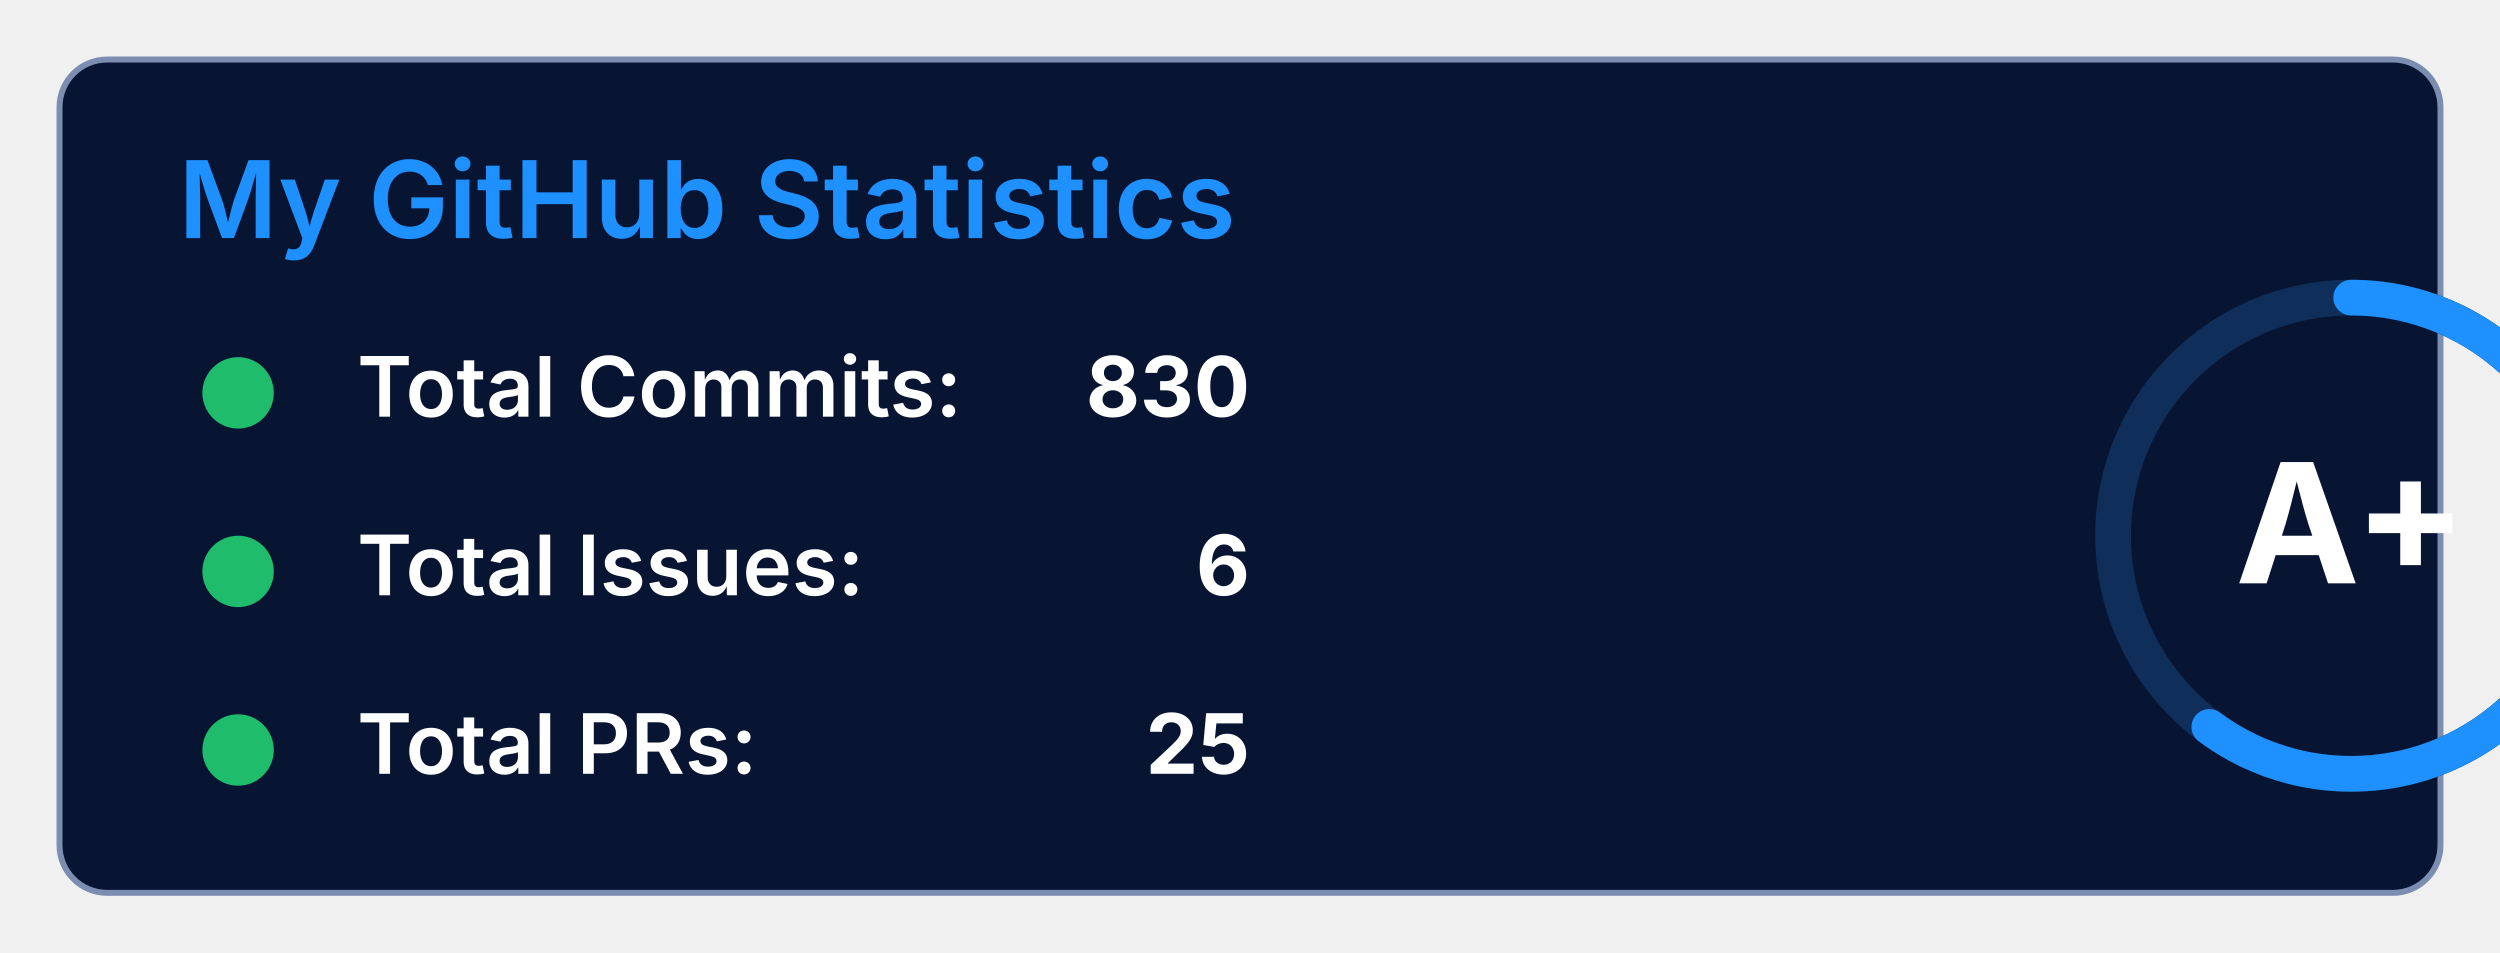
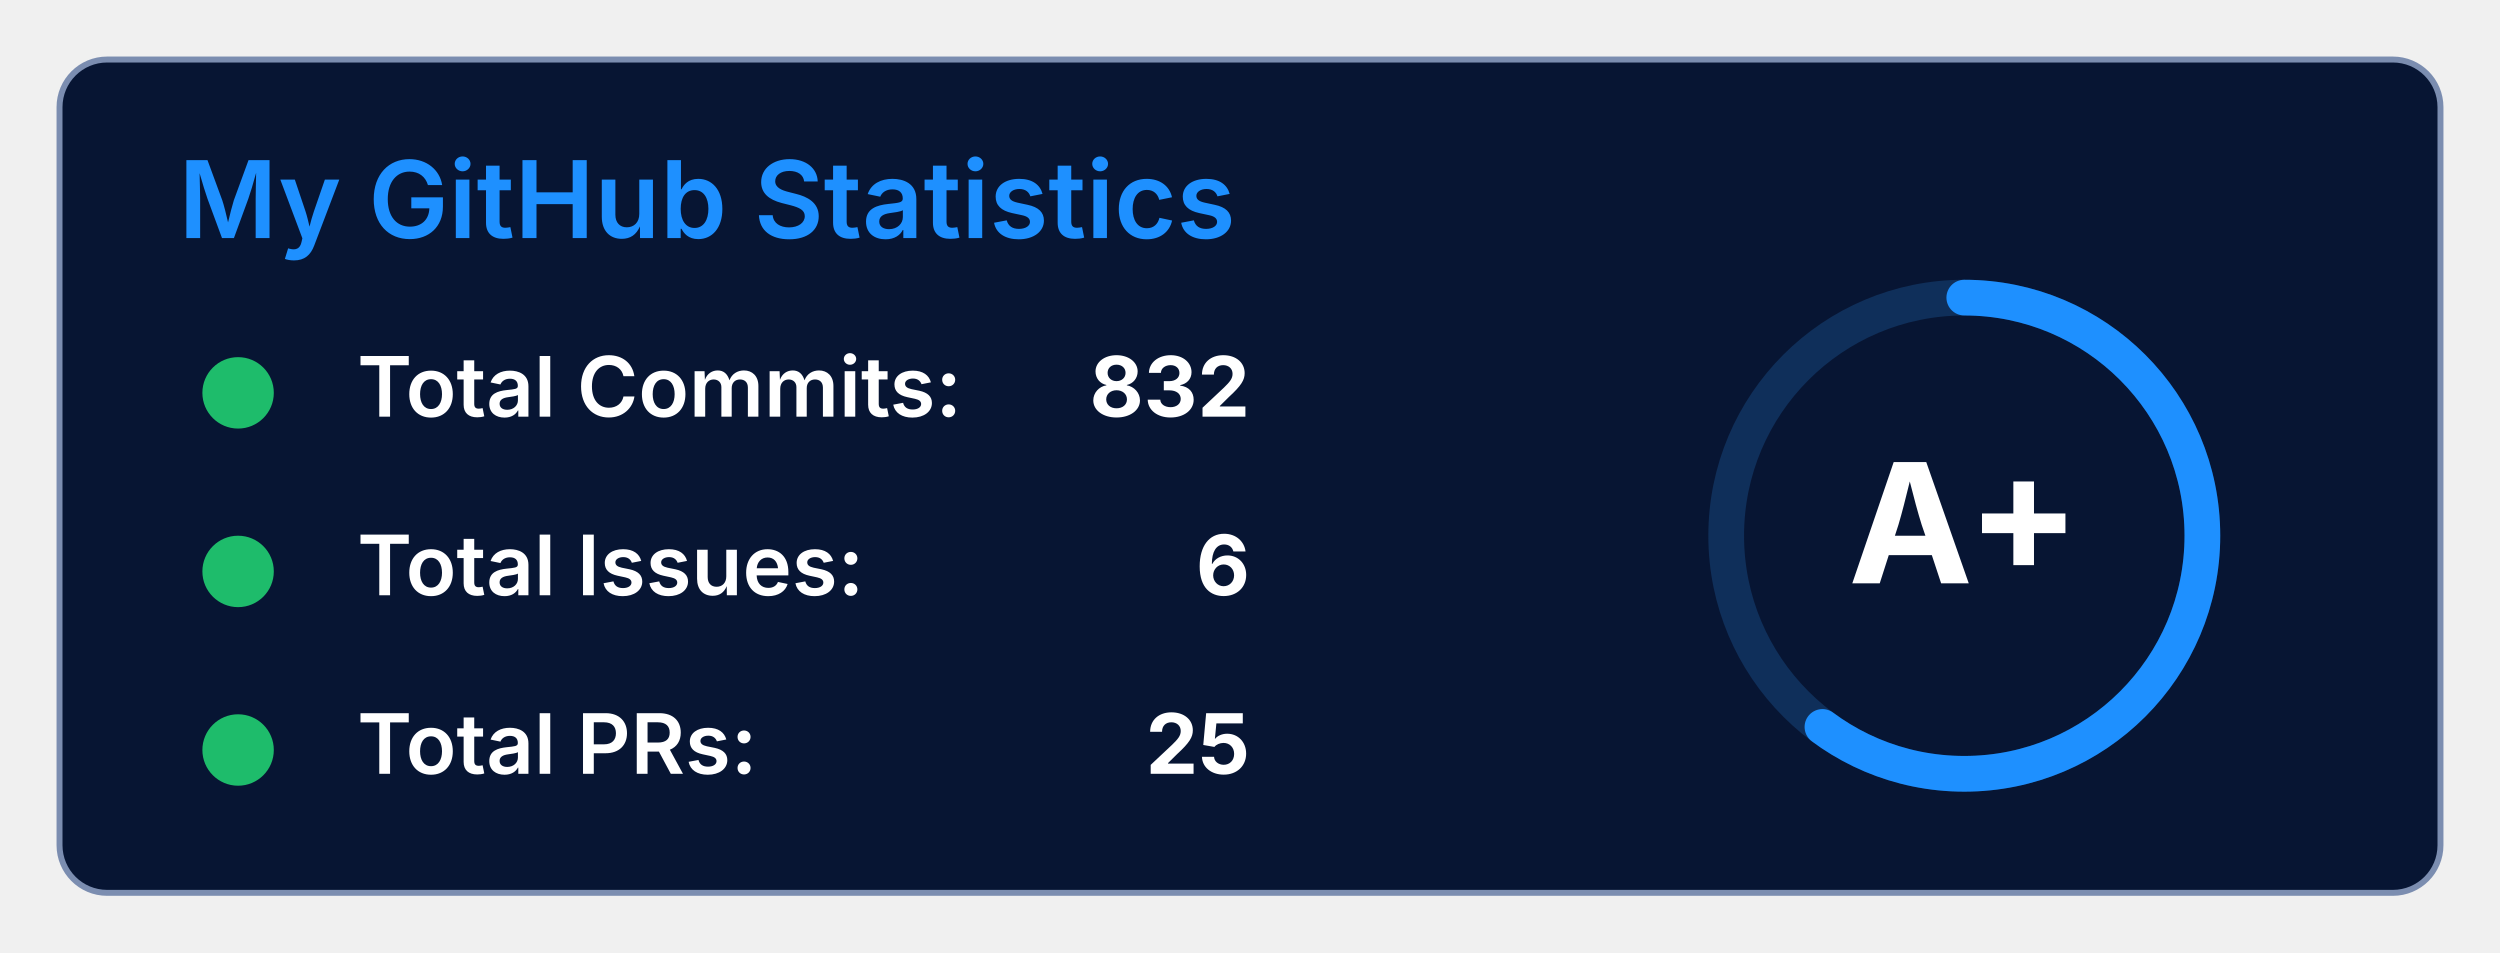
<svg xmlns="http://www.w3.org/2000/svg" width="420" height="160" viewBox="0 0 420 160" fill="none" style="font-family: 'Inter', sans-serif;">
  <defs>
    <style>
      .bg { fill: #071533; stroke: #7B8DB0; stroke-width: 1; rx: 8; ry: 8; }
      .title { fill: #1E90FF; font-weight: 600; font-size: 18px; }
      .label { fill: white; font-weight: 600; font-size: 14px; }
      .value { fill: white; font-weight: 700; font-size: 14px; }
      .icon { fill: #1EBC6B; }
    </style>
  </defs>
  <rect width="400" height="140" x="10" y="10" class="bg" rx="10" ry="10" />
  <text x="30" y="40" class="title">My GitHub Statistics</text>
  <g transform="translate(30, 60)">
    <circle class="icon" cx="10" cy="6" r="6" />
    <path d="M7 5 L10 10 L13 5 Z" fill="#1EBC6B" />
    <text class="label" x="30" y="10">Total Commits:</text>
-     <text class="value" x="180" y="10" text-anchor="end">830</text>
+     <text class="value" x="180" y="10" text-anchor="end">832</text>
  </g>
  <g transform="translate(30, 90)">
    <circle class="icon" cx="10" cy="6" r="6" />
    <path d="M10 2 A4 4 0 1 1 9.99 2 Z M9 6 L11 6 L10 11 Z" fill="#1EBC6B" />
    <text class="label" x="30" y="10">Total Issues:</text>
    <text class="value" x="180" y="10" text-anchor="end">6</text>
  </g>
  <g transform="translate(30, 120)">
    <circle class="icon" cx="10" cy="6" r="6" />
    <path d="M8 5 L12 5 L10 9 Z" fill="#1EBC6B" />
    <text class="label" x="30" y="10">Total PRs:</text>
    <text class="value" x="180" y="10" text-anchor="end">25</text>
  </g>
-   <g transform="translate(345, 40)">
+   <g transform="translate(280, 40)">
    <circle cx="50" cy="50" r="40" stroke="#0F2F5A" stroke-width="6" fill="none" />
    <circle cx="50" cy="50" r="40" stroke="#1E90FF" stroke-width="6" stroke-linecap="round" stroke-dasharray="251.2" stroke-dashoffset="100" fill="none" transform="rotate(-90 50 50)" />
    <text x="50" y="58" fill="white" font-weight="700" font-size="28" text-anchor="middle" font-family="'Inter', sans-serif">A+</text>
  </g>
</svg>
